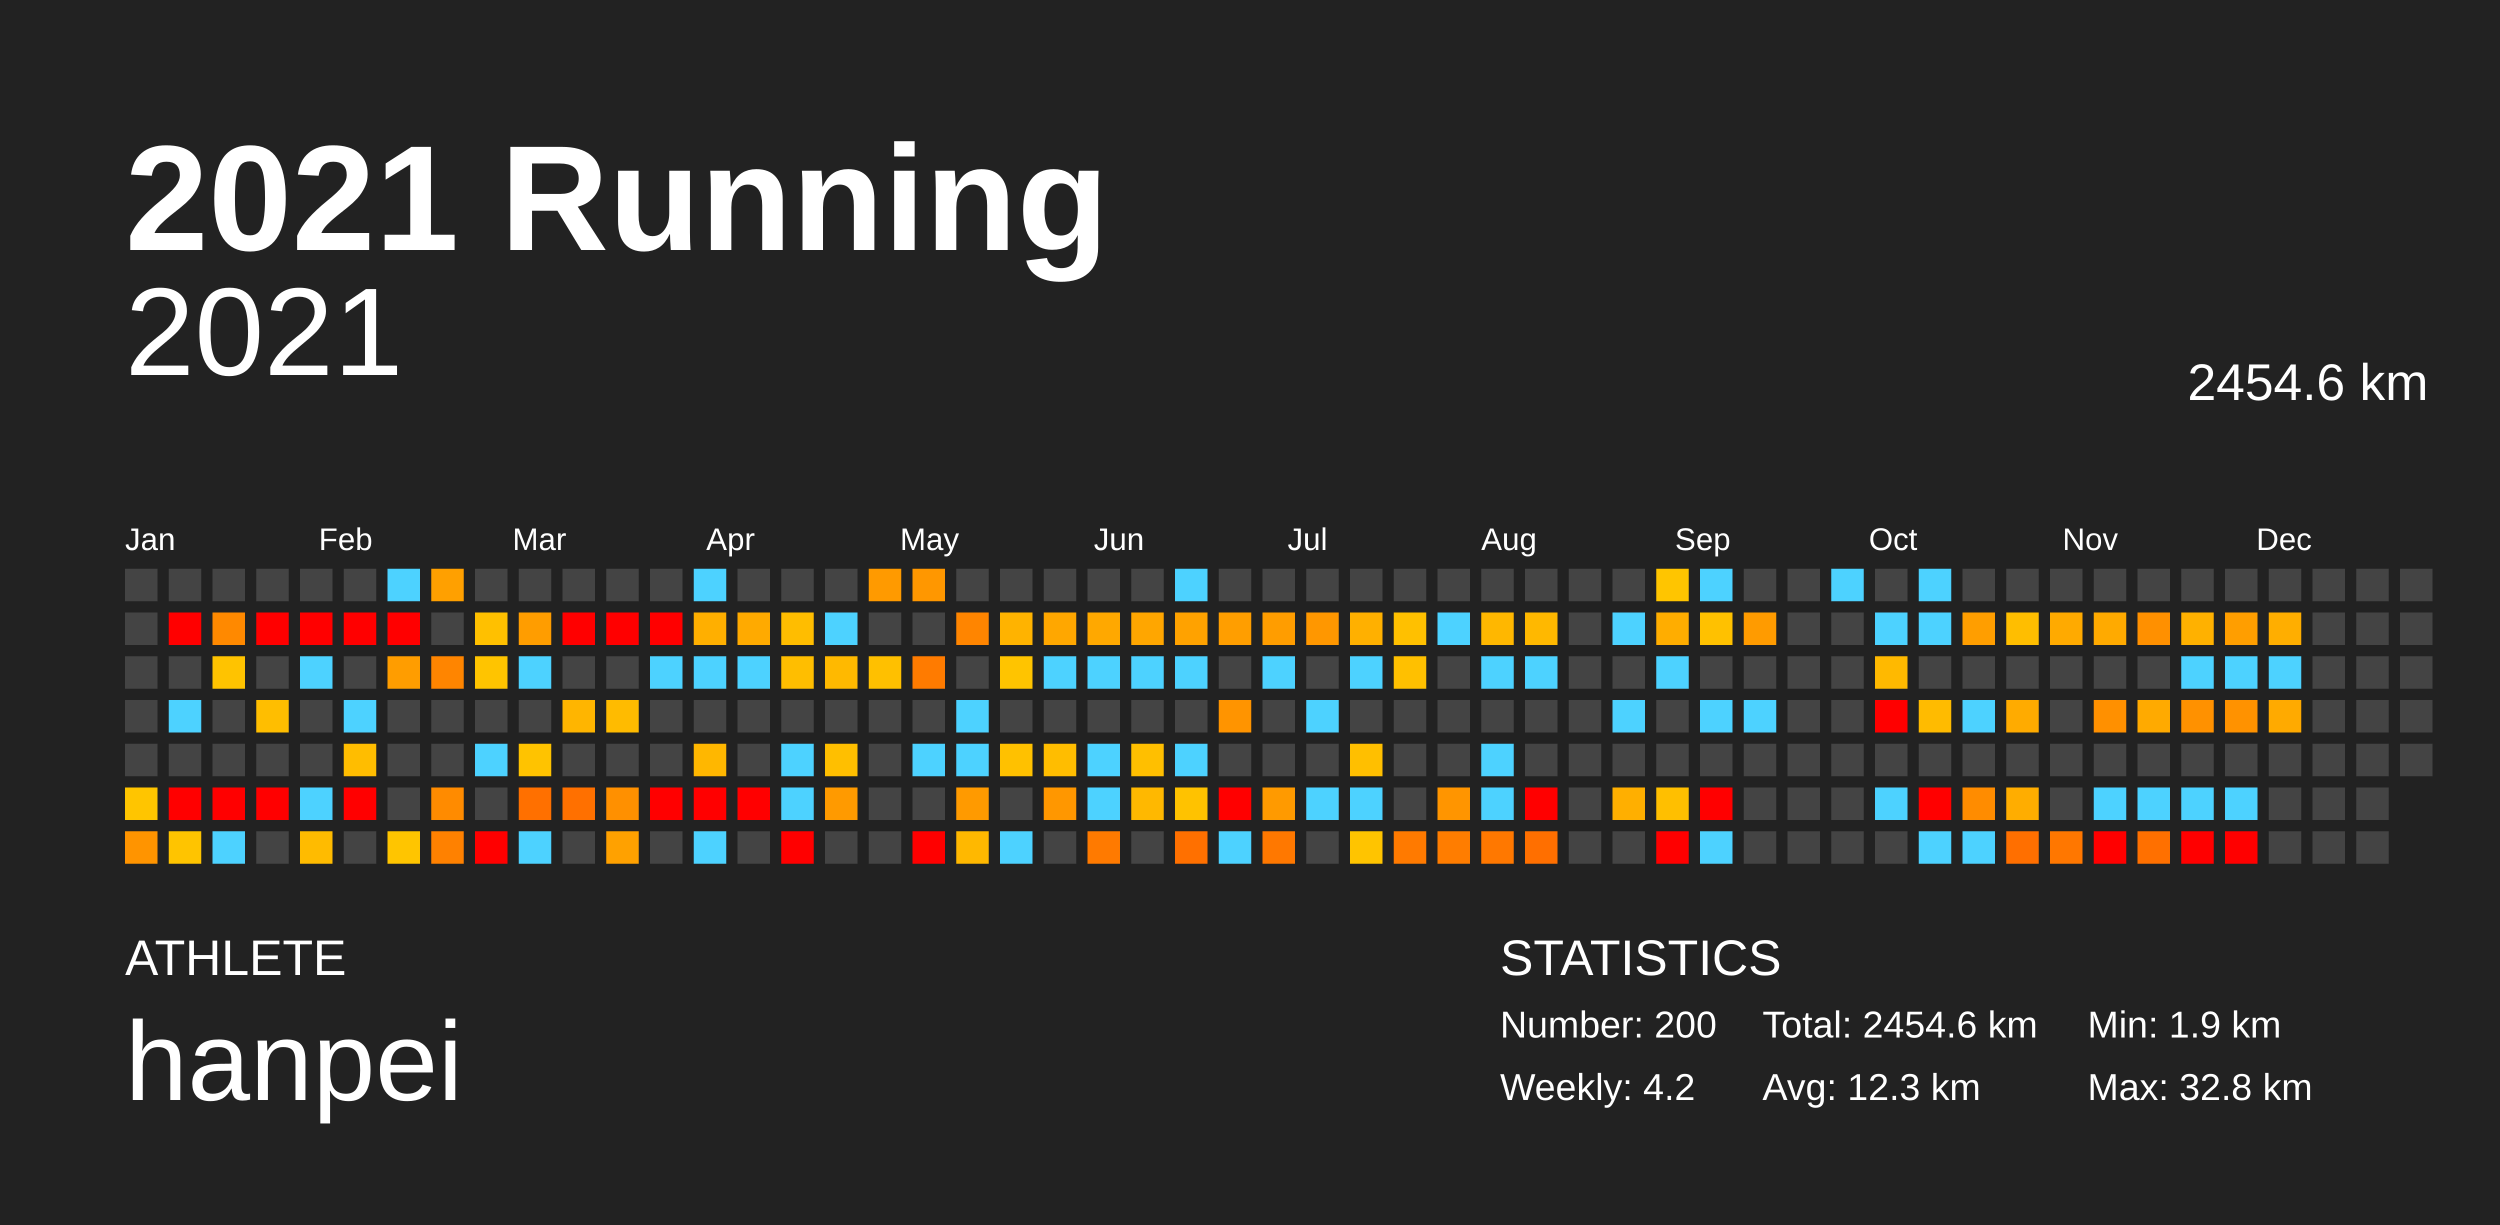
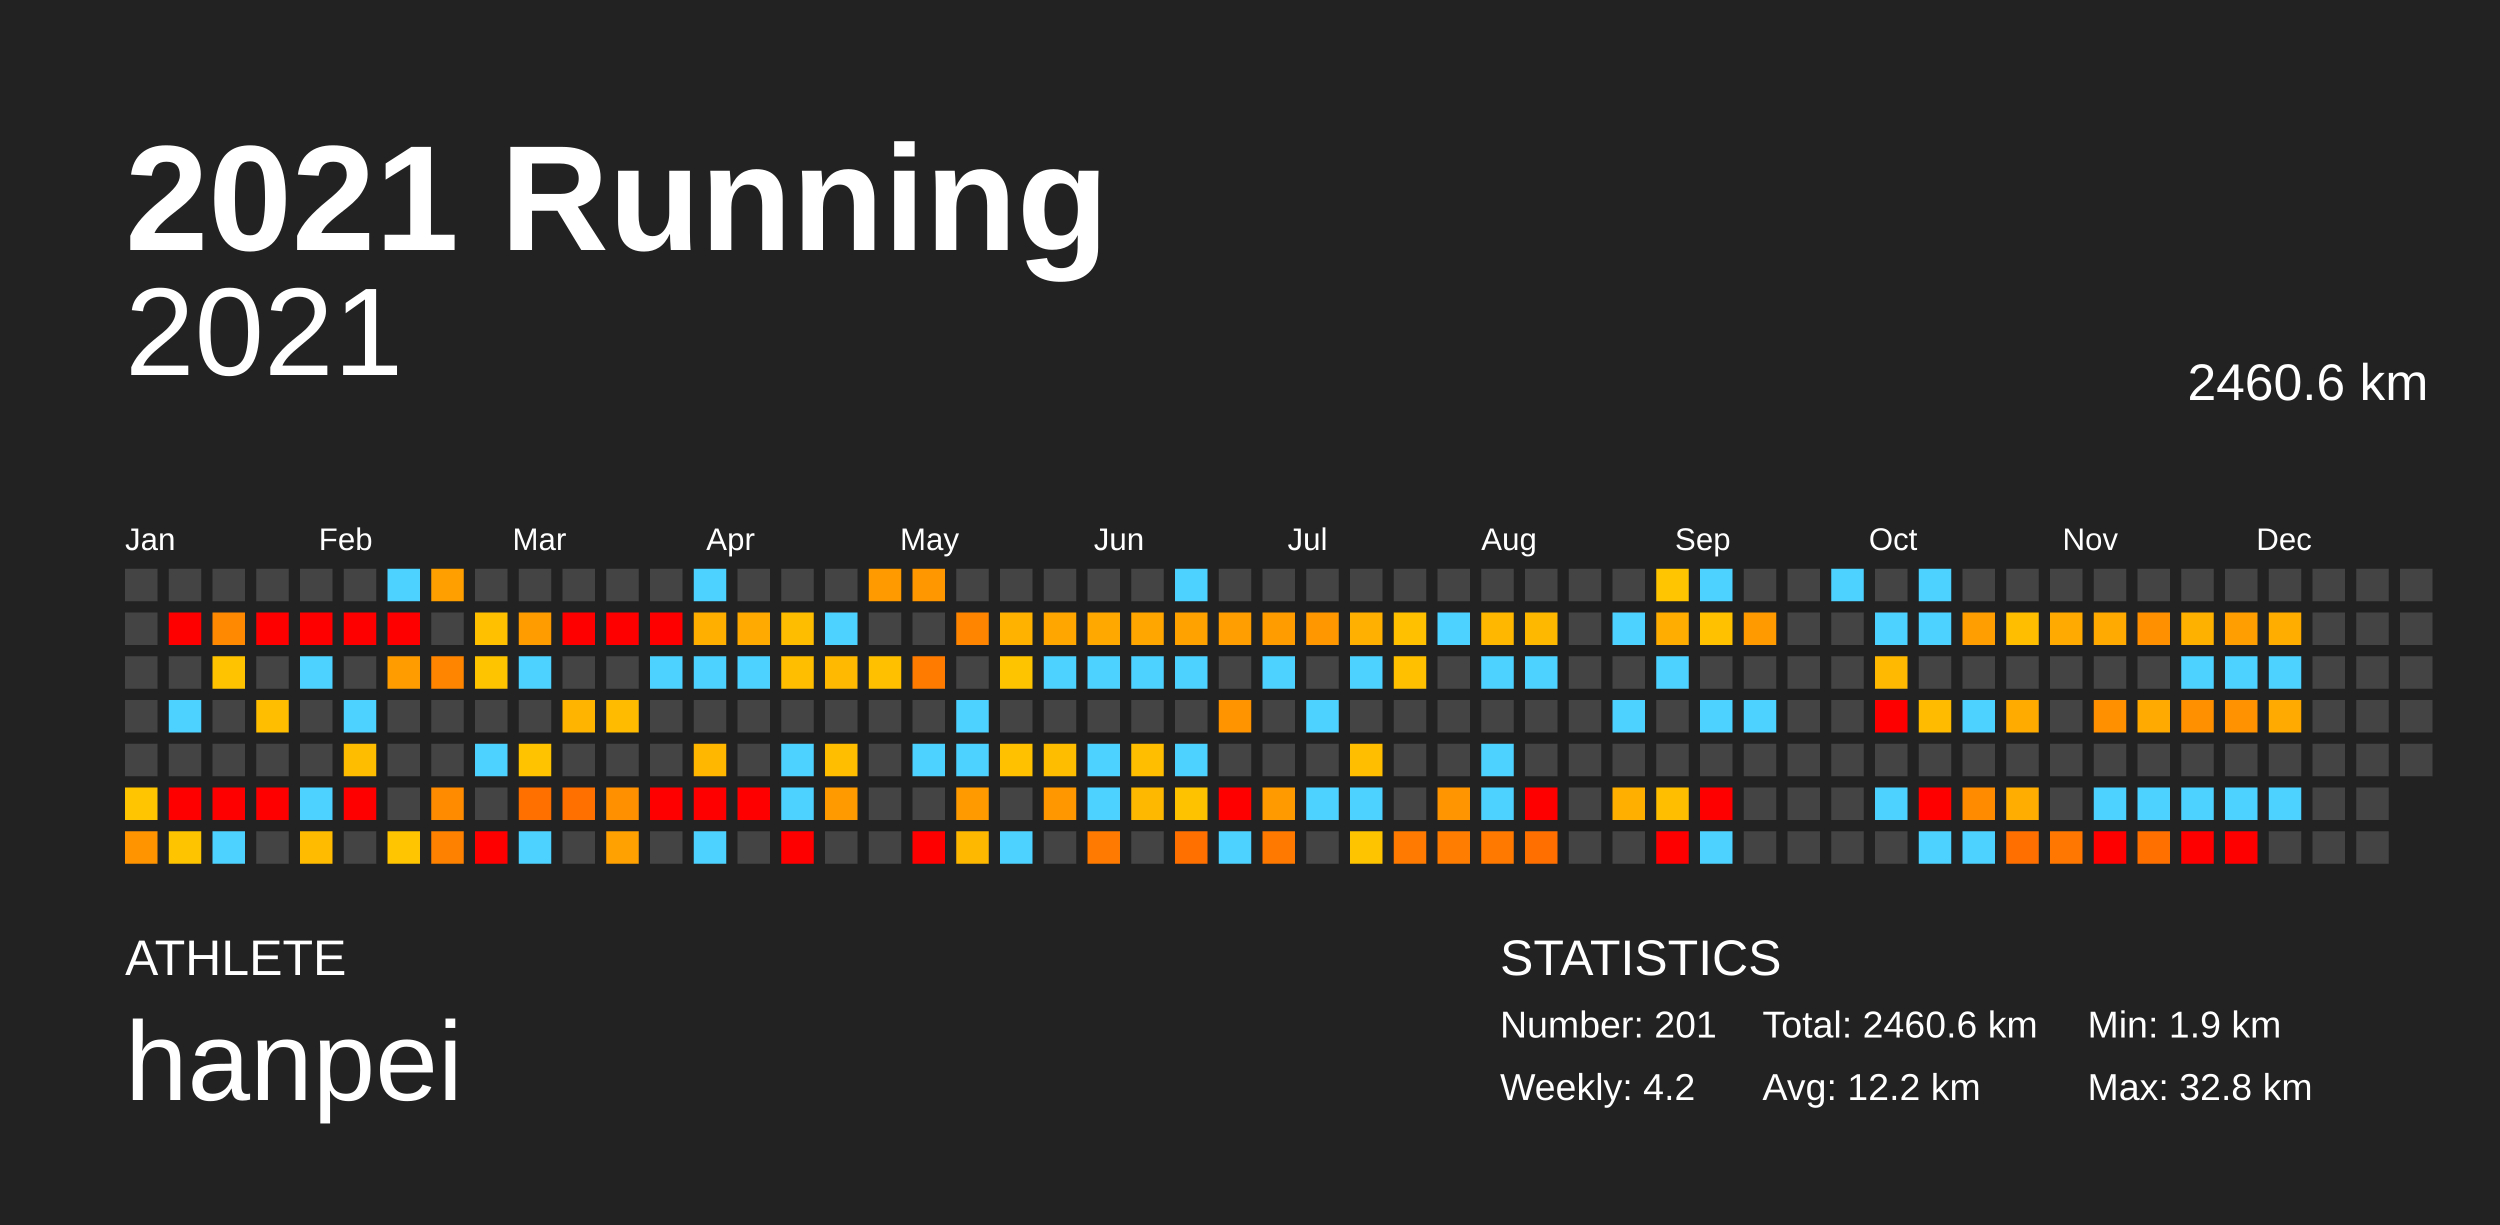
<svg xmlns="http://www.w3.org/2000/svg" baseProfile="full" height="98mm" version="1.1" viewBox="0,0,200,98" width="200mm">
  <defs />
  <rect fill="#222222" height="98" width="200" x="0" y="0" />
  <text fill="#FFFFFF" style="font-size:12px; font-family:Arial; font-weight:bold;" x="10" y="20">2021 Running</text>
  <text fill="#FFFFFF" style="font-size:4px; font-family:Arial" x="10" y="78">ATHLETE</text>
  <text fill="#FFFFFF" style="font-size:9px; font-family:Arial" x="10" y="88">hanpei</text>
  <text fill="#FFFFFF" style="font-size:4px; font-family:Arial" x="120" y="78">STATISTICS</text>
-   <text fill="#FFFFFF" style="font-size:3px; font-family:Arial" x="120" y="83">Number: 200</text>
+   <text fill="#FFFFFF" style="font-size:3px; font-family:Arial" x="120" y="83">Number: 201</text>
  <text fill="#FFFFFF" style="font-size:3px; font-family:Arial" x="120" y="88">Weekly: 4.2</text>
-   <text fill="#FFFFFF" style="font-size:3px; font-family:Arial" x="141" y="83">Total: 2454.6 km</text>
-   <text fill="#FFFFFF" style="font-size:3px; font-family:Arial" x="141" y="88">Avg: 12.3 km</text>
+   <text fill="#FFFFFF" style="font-size:3px; font-family:Arial" x="141" y="83">Total: 2460.6 km</text>
+   <text fill="#FFFFFF" style="font-size:3px; font-family:Arial" x="141" y="88">Avg: 12.2 km</text>
  <text fill="#FFFFFF" style="font-size:3px; font-family:Arial" x="167" y="83">Min: 1.9 km</text>
  <text fill="#FFFFFF" style="font-size:3px; font-family:Arial" x="167" y="88">Max: 32.8 km</text>
  <text alignment-baseline="hanging" fill="#FFFFFF" style="font-size:10.0px; font-family:Arial;" x="10" y="30">2021</text>
-   <text alignment-baseline="hanging" fill="#FFFFFF" style="font-size:4.125px; font-family:Arial;" x="175" y="32">2454.6 km</text>
+   <text alignment-baseline="hanging" fill="#FFFFFF" style="font-size:4.125px; font-family:Arial;" x="175" y="32">2460.6 km</text>
  <text fill="#FFFFFF" style="font-size:2.5px; font-family:Arial" x="10.0" y="44">Jan</text>
  <text fill="#FFFFFF" style="font-size:2.5px; font-family:Arial" x="25.5" y="44">Feb</text>
  <text fill="#FFFFFF" style="font-size:2.5px; font-family:Arial" x="41.0" y="44">Mar</text>
  <text fill="#FFFFFF" style="font-size:2.5px; font-family:Arial" x="56.5" y="44">Apr</text>
  <text fill="#FFFFFF" style="font-size:2.5px; font-family:Arial" x="72.0" y="44">May</text>
  <text fill="#FFFFFF" style="font-size:2.5px; font-family:Arial" x="87.5" y="44">Jun</text>
  <text fill="#FFFFFF" style="font-size:2.5px; font-family:Arial" x="103.0" y="44">Jul</text>
  <text fill="#FFFFFF" style="font-size:2.5px; font-family:Arial" x="118.5" y="44">Aug</text>
  <text fill="#FFFFFF" style="font-size:2.5px; font-family:Arial" x="134.0" y="44">Sep</text>
  <text fill="#FFFFFF" style="font-size:2.5px; font-family:Arial" x="149.5" y="44">Oct</text>
  <text fill="#FFFFFF" style="font-size:2.5px; font-family:Arial" x="165.0" y="44">Nov</text>
  <text fill="#FFFFFF" style="font-size:2.5px; font-family:Arial" x="180.5" y="44">Dec</text>
  <rect fill="#444444" height="2.6" width="2.6" x="10.0" y="45.5" />
  <rect fill="#444444" height="2.6" width="2.6" x="10.0" y="49.0" />
  <rect fill="#444444" height="2.6" width="2.6" x="10.0" y="52.5" />
  <rect fill="#444444" height="2.6" width="2.6" x="10.0" y="56.0" />
  <rect fill="#444444" height="2.6" width="2.6" x="10.0" y="59.5" />
  <rect fill="#ffc500" height="2.6" width="2.6" x="10.0" y="63.0" />
  <rect fill="#ff9400" height="2.6" width="2.6" x="10.0" y="66.5" />
  <rect fill="#444444" height="2.6" width="2.6" x="13.5" y="45.5" />
  <rect fill="red" height="2.6" width="2.6" x="13.5" y="49.0" />
  <rect fill="#444444" height="2.6" width="2.6" x="13.5" y="52.5" />
  <rect fill="#4dd2ff" height="2.6" width="2.6" x="13.5" y="56.0" />
  <rect fill="#444444" height="2.6" width="2.6" x="13.5" y="59.5" />
  <rect fill="red" height="2.6" width="2.6" x="13.5" y="63.0" />
  <rect fill="#ffc400" height="2.6" width="2.6" x="13.5" y="66.5" />
  <rect fill="#444444" height="2.6" width="2.6" x="17.0" y="45.5" />
  <rect fill="#ff8900" height="2.6" width="2.6" x="17.0" y="49.0" />
  <rect fill="#ffc300" height="2.6" width="2.6" x="17.0" y="52.5" />
  <rect fill="#444444" height="2.6" width="2.6" x="17.0" y="56.0" />
  <rect fill="#444444" height="2.6" width="2.6" x="17.0" y="59.5" />
  <rect fill="red" height="2.6" width="2.6" x="17.0" y="63.0" />
  <rect fill="#4dd2ff" height="2.6" width="2.6" x="17.0" y="66.5" />
  <rect fill="#444444" height="2.6" width="2.6" x="20.5" y="45.5" />
  <rect fill="red" height="2.6" width="2.6" x="20.5" y="49.0" />
  <rect fill="#444444" height="2.6" width="2.6" x="20.5" y="52.5" />
  <rect fill="#ffbe00" height="2.6" width="2.6" x="20.5" y="56.0" />
  <rect fill="#444444" height="2.6" width="2.6" x="20.5" y="59.5" />
  <rect fill="red" height="2.6" width="2.6" x="20.5" y="63.0" />
  <rect fill="#444444" height="2.6" width="2.6" x="20.5" y="66.5" />
  <rect fill="#444444" height="2.6" width="2.6" x="24.0" y="45.5" />
  <rect fill="red" height="2.6" width="2.6" x="24.0" y="49.0" />
  <rect fill="#4dd2ff" height="2.6" width="2.6" x="24.0" y="52.5" />
  <rect fill="#444444" height="2.6" width="2.6" x="24.0" y="56.0" />
  <rect fill="#444444" height="2.6" width="2.6" x="24.0" y="59.5" />
  <rect fill="#4dd2ff" height="2.6" width="2.6" x="24.0" y="63.0" />
  <rect fill="#ffbb00" height="2.6" width="2.6" x="24.0" y="66.5" />
  <rect fill="#444444" height="2.6" width="2.6" x="27.5" y="45.5" />
  <rect fill="red" height="2.6" width="2.6" x="27.5" y="49.0" />
  <rect fill="#444444" height="2.6" width="2.6" x="27.5" y="52.5" />
  <rect fill="#4dd2ff" height="2.6" width="2.6" x="27.5" y="56.0" />
  <rect fill="#ffbd00" height="2.6" width="2.6" x="27.5" y="59.5" />
  <rect fill="red" height="2.6" width="2.6" x="27.5" y="63.0" />
  <rect fill="#444444" height="2.6" width="2.6" x="27.5" y="66.5" />
  <rect fill="#4dd2ff" height="2.6" width="2.6" x="31.0" y="45.5" />
  <rect fill="red" height="2.6" width="2.6" x="31.0" y="49.0" />
  <rect fill="#ff9d00" height="2.6" width="2.6" x="31.0" y="52.5" />
  <rect fill="#444444" height="2.6" width="2.6" x="31.0" y="56.0" />
  <rect fill="#444444" height="2.6" width="2.6" x="31.0" y="59.5" />
  <rect fill="#444444" height="2.6" width="2.6" x="31.0" y="63.0" />
  <rect fill="#ffc500" height="2.6" width="2.6" x="31.0" y="66.5" />
  <rect fill="#ffa000" height="2.6" width="2.6" x="34.5" y="45.5" />
  <rect fill="#444444" height="2.6" width="2.6" x="34.5" y="49.0" />
  <rect fill="#ff8500" height="2.6" width="2.6" x="34.5" y="52.5" />
  <rect fill="#444444" height="2.6" width="2.6" x="34.5" y="56.0" />
  <rect fill="#444444" height="2.6" width="2.6" x="34.5" y="59.5" />
  <rect fill="#ff8b00" height="2.6" width="2.6" x="34.5" y="63.0" />
  <rect fill="#ff8100" height="2.6" width="2.6" x="34.5" y="66.5" />
  <rect fill="#444444" height="2.6" width="2.6" x="38.0" y="45.5" />
  <rect fill="#ffc000" height="2.6" width="2.6" x="38.0" y="49.0" />
  <rect fill="#ffc400" height="2.6" width="2.6" x="38.0" y="52.5" />
  <rect fill="#444444" height="2.6" width="2.6" x="38.0" y="56.0" />
  <rect fill="#4dd2ff" height="2.6" width="2.6" x="38.0" y="59.5" />
  <rect fill="#444444" height="2.6" width="2.6" x="38.0" y="63.0" />
  <rect fill="red" height="2.6" width="2.6" x="38.0" y="66.5" />
  <rect fill="#444444" height="2.6" width="2.6" x="41.5" y="45.5" />
  <rect fill="#ff9d00" height="2.6" width="2.6" x="41.5" y="49.0" />
  <rect fill="#4dd2ff" height="2.6" width="2.6" x="41.5" y="52.5" />
  <rect fill="#444444" height="2.6" width="2.6" x="41.5" y="56.0" />
  <rect fill="#ffc300" height="2.6" width="2.6" x="41.5" y="59.5" />
  <rect fill="#ff7000" height="2.6" width="2.6" x="41.5" y="63.0" />
  <rect fill="#4dd2ff" height="2.6" width="2.6" x="41.5" y="66.5" />
  <rect fill="#444444" height="2.6" width="2.6" x="45.0" y="45.5" />
  <rect fill="red" height="2.6" width="2.6" x="45.0" y="49.0" />
  <rect fill="#444444" height="2.6" width="2.6" x="45.0" y="52.5" />
  <rect fill="#ffb500" height="2.6" width="2.6" x="45.0" y="56.0" />
  <rect fill="#444444" height="2.6" width="2.6" x="45.0" y="59.5" />
  <rect fill="#ff7000" height="2.6" width="2.6" x="45.0" y="63.0" />
  <rect fill="#444444" height="2.6" width="2.6" x="45.0" y="66.5" />
  <rect fill="#444444" height="2.6" width="2.6" x="48.5" y="45.5" />
  <rect fill="red" height="2.6" width="2.6" x="48.5" y="49.0" />
  <rect fill="#444444" height="2.6" width="2.6" x="48.5" y="52.5" />
  <rect fill="#ffbb00" height="2.6" width="2.6" x="48.5" y="56.0" />
  <rect fill="#444444" height="2.6" width="2.6" x="48.5" y="59.5" />
  <rect fill="#ff9000" height="2.6" width="2.6" x="48.5" y="63.0" />
  <rect fill="#ffa100" height="2.6" width="2.6" x="48.5" y="66.5" />
  <rect fill="#444444" height="2.6" width="2.6" x="52.0" y="45.5" />
  <rect fill="red" height="2.6" width="2.6" x="52.0" y="49.0" />
  <rect fill="#4dd2ff" height="2.6" width="2.6" x="52.0" y="52.5" />
  <rect fill="#444444" height="2.6" width="2.6" x="52.0" y="56.0" />
  <rect fill="#444444" height="2.6" width="2.6" x="52.0" y="59.5" />
  <rect fill="red" height="2.6" width="2.6" x="52.0" y="63.0" />
  <rect fill="#444444" height="2.6" width="2.6" x="52.0" y="66.5" />
  <rect fill="#4dd2ff" height="2.6" width="2.6" x="55.5" y="45.5" />
  <rect fill="#ffaf00" height="2.6" width="2.6" x="55.5" y="49.0" />
  <rect fill="#4dd2ff" height="2.6" width="2.6" x="55.5" y="52.5" />
  <rect fill="#444444" height="2.6" width="2.6" x="55.5" y="56.0" />
  <rect fill="#ffb700" height="2.6" width="2.6" x="55.5" y="59.5" />
  <rect fill="red" height="2.6" width="2.6" x="55.5" y="63.0" />
  <rect fill="#4dd2ff" height="2.6" width="2.6" x="55.5" y="66.5" />
  <rect fill="#444444" height="2.6" width="2.6" x="59.0" y="45.5" />
  <rect fill="#ffaa00" height="2.6" width="2.6" x="59.0" y="49.0" />
  <rect fill="#4dd2ff" height="2.6" width="2.6" x="59.0" y="52.5" />
  <rect fill="#444444" height="2.6" width="2.6" x="59.0" y="56.0" />
  <rect fill="#444444" height="2.6" width="2.6" x="59.0" y="59.5" />
  <rect fill="red" height="2.6" width="2.6" x="59.0" y="63.0" />
  <rect fill="#444444" height="2.6" width="2.6" x="59.0" y="66.5" />
  <rect fill="#444444" height="2.6" width="2.6" x="62.5" y="45.5" />
  <rect fill="#ffbd00" height="2.6" width="2.6" x="62.5" y="49.0" />
  <rect fill="#ffbe00" height="2.6" width="2.6" x="62.5" y="52.5" />
  <rect fill="#444444" height="2.6" width="2.6" x="62.5" y="56.0" />
  <rect fill="#4dd2ff" height="2.6" width="2.6" x="62.5" y="59.5" />
  <rect fill="#4dd2ff" height="2.6" width="2.6" x="62.5" y="63.0" />
  <rect fill="red" height="2.6" width="2.6" x="62.5" y="66.5" />
  <rect fill="#444444" height="2.6" width="2.6" x="66.0" y="45.5" />
  <rect fill="#4dd2ff" height="2.6" width="2.6" x="66.0" y="49.0" />
  <rect fill="#ffb900" height="2.6" width="2.6" x="66.0" y="52.5" />
  <rect fill="#444444" height="2.6" width="2.6" x="66.0" y="56.0" />
  <rect fill="#ffbf00" height="2.6" width="2.6" x="66.0" y="59.5" />
  <rect fill="#ff9a00" height="2.6" width="2.6" x="66.0" y="63.0" />
  <rect fill="#444444" height="2.6" width="2.6" x="66.0" y="66.5" />
  <rect fill="#ff9a00" height="2.6" width="2.6" x="69.5" y="45.5" />
  <rect fill="#444444" height="2.6" width="2.6" x="69.5" y="49.0" />
  <rect fill="#ffc000" height="2.6" width="2.6" x="69.5" y="52.5" />
  <rect fill="#444444" height="2.6" width="2.6" x="69.5" y="56.0" />
  <rect fill="#444444" height="2.6" width="2.6" x="69.5" y="59.5" />
  <rect fill="#444444" height="2.6" width="2.6" x="69.5" y="63.0" />
  <rect fill="#444444" height="2.6" width="2.6" x="69.5" y="66.5" />
  <rect fill="#ff9700" height="2.6" width="2.6" x="73.0" y="45.5" />
  <rect fill="#444444" height="2.6" width="2.6" x="73.0" y="49.0" />
  <rect fill="#ff7b00" height="2.6" width="2.6" x="73.0" y="52.5" />
  <rect fill="#444444" height="2.6" width="2.6" x="73.0" y="56.0" />
  <rect fill="#4dd2ff" height="2.6" width="2.6" x="73.0" y="59.5" />
  <rect fill="#444444" height="2.6" width="2.6" x="73.0" y="63.0" />
  <rect fill="red" height="2.6" width="2.6" x="73.0" y="66.5" />
  <rect fill="#444444" height="2.6" width="2.6" x="76.5" y="45.5" />
  <rect fill="#ff8500" height="2.6" width="2.6" x="76.5" y="49.0" />
  <rect fill="#444444" height="2.6" width="2.6" x="76.5" y="52.5" />
  <rect fill="#4dd2ff" height="2.6" width="2.6" x="76.5" y="56.0" />
  <rect fill="#4dd2ff" height="2.6" width="2.6" x="76.5" y="59.5" />
  <rect fill="#ff9a00" height="2.6" width="2.6" x="76.5" y="63.0" />
  <rect fill="#ffb800" height="2.6" width="2.6" x="76.5" y="66.5" />
  <rect fill="#444444" height="2.6" width="2.6" x="80.0" y="45.5" />
  <rect fill="#ffb300" height="2.6" width="2.6" x="80.0" y="49.0" />
  <rect fill="#ffc400" height="2.6" width="2.6" x="80.0" y="52.5" />
  <rect fill="#444444" height="2.6" width="2.6" x="80.0" y="56.0" />
  <rect fill="#ffc100" height="2.6" width="2.6" x="80.0" y="59.5" />
  <rect fill="#444444" height="2.6" width="2.6" x="80.0" y="63.0" />
  <rect fill="#4dd2ff" height="2.6" width="2.6" x="80.0" y="66.5" />
  <rect fill="#444444" height="2.6" width="2.6" x="83.5" y="45.5" />
  <rect fill="#ffa700" height="2.6" width="2.6" x="83.5" y="49.0" />
  <rect fill="#4dd2ff" height="2.6" width="2.6" x="83.5" y="52.5" />
  <rect fill="#444444" height="2.6" width="2.6" x="83.5" y="56.0" />
  <rect fill="#ffbd00" height="2.6" width="2.6" x="83.5" y="59.5" />
  <rect fill="#ff9700" height="2.6" width="2.6" x="83.5" y="63.0" />
  <rect fill="#444444" height="2.6" width="2.6" x="83.5" y="66.5" />
  <rect fill="#444444" height="2.6" width="2.6" x="87.0" y="45.5" />
  <rect fill="#ffa800" height="2.6" width="2.6" x="87.0" y="49.0" />
  <rect fill="#4dd2ff" height="2.6" width="2.6" x="87.0" y="52.5" />
  <rect fill="#444444" height="2.6" width="2.6" x="87.0" y="56.0" />
  <rect fill="#4dd2ff" height="2.6" width="2.6" x="87.0" y="59.5" />
  <rect fill="#4dd2ff" height="2.6" width="2.6" x="87.0" y="63.0" />
  <rect fill="#ff7a00" height="2.6" width="2.6" x="87.0" y="66.5" />
  <rect fill="#444444" height="2.6" width="2.6" x="90.5" y="45.5" />
  <rect fill="#ffa600" height="2.6" width="2.6" x="90.5" y="49.0" />
  <rect fill="#4dd2ff" height="2.6" width="2.6" x="90.5" y="52.5" />
  <rect fill="#444444" height="2.6" width="2.6" x="90.5" y="56.0" />
  <rect fill="#ffbf00" height="2.6" width="2.6" x="90.5" y="59.5" />
  <rect fill="#ffb800" height="2.6" width="2.6" x="90.5" y="63.0" />
  <rect fill="#444444" height="2.6" width="2.6" x="90.5" y="66.5" />
  <rect fill="#4dd2ff" height="2.6" width="2.6" x="94.0" y="45.5" />
  <rect fill="#ffa200" height="2.6" width="2.6" x="94.0" y="49.0" />
  <rect fill="#4dd2ff" height="2.6" width="2.6" x="94.0" y="52.5" />
  <rect fill="#444444" height="2.6" width="2.6" x="94.0" y="56.0" />
  <rect fill="#4dd2ff" height="2.6" width="2.6" x="94.0" y="59.5" />
  <rect fill="#ffc200" height="2.6" width="2.6" x="94.0" y="63.0" />
  <rect fill="#ff7000" height="2.6" width="2.6" x="94.0" y="66.5" />
  <rect fill="#444444" height="2.6" width="2.6" x="97.5" y="45.5" />
  <rect fill="#ff9e00" height="2.6" width="2.6" x="97.5" y="49.0" />
  <rect fill="#444444" height="2.6" width="2.6" x="97.5" y="52.5" />
  <rect fill="#ff9400" height="2.6" width="2.6" x="97.5" y="56.0" />
  <rect fill="#444444" height="2.6" width="2.6" x="97.5" y="59.5" />
  <rect fill="red" height="2.6" width="2.6" x="97.5" y="63.0" />
  <rect fill="#4dd2ff" height="2.6" width="2.6" x="97.5" y="66.5" />
  <rect fill="#444444" height="2.6" width="2.6" x="101.0" y="45.5" />
  <rect fill="#ff9d00" height="2.6" width="2.6" x="101.0" y="49.0" />
  <rect fill="#4dd2ff" height="2.6" width="2.6" x="101.0" y="52.5" />
  <rect fill="#444444" height="2.6" width="2.6" x="101.0" y="56.0" />
  <rect fill="#444444" height="2.6" width="2.6" x="101.0" y="59.5" />
  <rect fill="#ff9a00" height="2.6" width="2.6" x="101.0" y="63.0" />
  <rect fill="#ff7800" height="2.6" width="2.6" x="101.0" y="66.5" />
  <rect fill="#444444" height="2.6" width="2.6" x="104.5" y="45.5" />
  <rect fill="#ff9700" height="2.6" width="2.6" x="104.5" y="49.0" />
  <rect fill="#444444" height="2.6" width="2.6" x="104.5" y="52.5" />
  <rect fill="#4dd2ff" height="2.6" width="2.6" x="104.5" y="56.0" />
  <rect fill="#444444" height="2.6" width="2.6" x="104.5" y="59.5" />
  <rect fill="#4dd2ff" height="2.6" width="2.6" x="104.5" y="63.0" />
  <rect fill="#444444" height="2.6" width="2.6" x="104.5" y="66.5" />
  <rect fill="#444444" height="2.6" width="2.6" x="108.0" y="45.5" />
  <rect fill="#ffb000" height="2.6" width="2.6" x="108.0" y="49.0" />
  <rect fill="#4dd2ff" height="2.6" width="2.6" x="108.0" y="52.5" />
  <rect fill="#444444" height="2.6" width="2.6" x="108.0" y="56.0" />
  <rect fill="#ffbf00" height="2.6" width="2.6" x="108.0" y="59.5" />
  <rect fill="#4dd2ff" height="2.6" width="2.6" x="108.0" y="63.0" />
  <rect fill="#ffc400" height="2.6" width="2.6" x="108.0" y="66.5" />
  <rect fill="#444444" height="2.6" width="2.6" x="111.5" y="45.5" />
  <rect fill="#ffc000" height="2.6" width="2.6" x="111.5" y="49.0" />
  <rect fill="#ffc000" height="2.6" width="2.6" x="111.5" y="52.5" />
  <rect fill="#444444" height="2.6" width="2.6" x="111.5" y="56.0" />
  <rect fill="#444444" height="2.6" width="2.6" x="111.5" y="59.5" />
  <rect fill="#444444" height="2.6" width="2.6" x="111.5" y="63.0" />
  <rect fill="#ff7a00" height="2.6" width="2.6" x="111.5" y="66.5" />
  <rect fill="#444444" height="2.6" width="2.6" x="115.0" y="45.5" />
  <rect fill="#4dd2ff" height="2.6" width="2.6" x="115.0" y="49.0" />
  <rect fill="#444444" height="2.6" width="2.6" x="115.0" y="52.5" />
  <rect fill="#444444" height="2.6" width="2.6" x="115.0" y="56.0" />
  <rect fill="#444444" height="2.6" width="2.6" x="115.0" y="59.5" />
  <rect fill="#ff9500" height="2.6" width="2.6" x="115.0" y="63.0" />
  <rect fill="#ff7d00" height="2.6" width="2.6" x="115.0" y="66.5" />
  <rect fill="#444444" height="2.6" width="2.6" x="118.5" y="45.5" />
  <rect fill="#ffb700" height="2.6" width="2.6" x="118.5" y="49.0" />
  <rect fill="#4dd2ff" height="2.6" width="2.6" x="118.5" y="52.5" />
  <rect fill="#444444" height="2.6" width="2.6" x="118.5" y="56.0" />
  <rect fill="#4dd2ff" height="2.6" width="2.6" x="118.5" y="59.5" />
  <rect fill="#4dd2ff" height="2.6" width="2.6" x="118.5" y="63.0" />
  <rect fill="#ff7800" height="2.6" width="2.6" x="118.5" y="66.5" />
  <rect fill="#444444" height="2.6" width="2.6" x="122.0" y="45.5" />
  <rect fill="#ffb800" height="2.6" width="2.6" x="122.0" y="49.0" />
  <rect fill="#4dd2ff" height="2.6" width="2.6" x="122.0" y="52.5" />
  <rect fill="#444444" height="2.6" width="2.6" x="122.0" y="56.0" />
  <rect fill="#444444" height="2.6" width="2.6" x="122.0" y="59.5" />
  <rect fill="red" height="2.6" width="2.6" x="122.0" y="63.0" />
  <rect fill="#ff6f00" height="2.6" width="2.6" x="122.0" y="66.5" />
  <rect fill="#444444" height="2.6" width="2.6" x="125.5" y="45.5" />
  <rect fill="#444444" height="2.6" width="2.6" x="125.5" y="49.0" />
  <rect fill="#444444" height="2.6" width="2.6" x="125.5" y="52.5" />
  <rect fill="#444444" height="2.6" width="2.6" x="125.5" y="56.0" />
  <rect fill="#444444" height="2.6" width="2.6" x="125.5" y="59.5" />
  <rect fill="#444444" height="2.6" width="2.6" x="125.5" y="63.0" />
  <rect fill="#444444" height="2.6" width="2.6" x="125.5" y="66.5" />
  <rect fill="#444444" height="2.6" width="2.6" x="129.0" y="45.5" />
  <rect fill="#4dd2ff" height="2.6" width="2.6" x="129.0" y="49.0" />
  <rect fill="#444444" height="2.6" width="2.6" x="129.0" y="52.5" />
  <rect fill="#4dd2ff" height="2.6" width="2.6" x="129.0" y="56.0" />
  <rect fill="#444444" height="2.6" width="2.6" x="129.0" y="59.5" />
  <rect fill="#ffaf00" height="2.6" width="2.6" x="129.0" y="63.0" />
  <rect fill="#444444" height="2.6" width="2.6" x="129.0" y="66.5" />
  <rect fill="#ffc500" height="2.6" width="2.6" x="132.5" y="45.5" />
  <rect fill="#ffad00" height="2.6" width="2.6" x="132.5" y="49.0" />
  <rect fill="#4dd2ff" height="2.6" width="2.6" x="132.5" y="52.5" />
  <rect fill="#444444" height="2.6" width="2.6" x="132.5" y="56.0" />
  <rect fill="#444444" height="2.6" width="2.6" x="132.5" y="59.5" />
  <rect fill="#ffbf00" height="2.6" width="2.6" x="132.5" y="63.0" />
  <rect fill="red" height="2.6" width="2.6" x="132.5" y="66.5" />
  <rect fill="#4dd2ff" height="2.6" width="2.6" x="136.0" y="45.5" />
  <rect fill="#ffc100" height="2.6" width="2.6" x="136.0" y="49.0" />
  <rect fill="#444444" height="2.6" width="2.6" x="136.0" y="52.5" />
  <rect fill="#4dd2ff" height="2.6" width="2.6" x="136.0" y="56.0" />
  <rect fill="#444444" height="2.6" width="2.6" x="136.0" y="59.5" />
  <rect fill="red" height="2.6" width="2.6" x="136.0" y="63.0" />
  <rect fill="#4dd2ff" height="2.6" width="2.6" x="136.0" y="66.5" />
  <rect fill="#444444" height="2.6" width="2.6" x="139.5" y="45.5" />
  <rect fill="#ff9b00" height="2.6" width="2.6" x="139.5" y="49.0" />
  <rect fill="#444444" height="2.6" width="2.6" x="139.5" y="52.5" />
  <rect fill="#4dd2ff" height="2.6" width="2.6" x="139.5" y="56.0" />
  <rect fill="#444444" height="2.6" width="2.6" x="139.5" y="59.5" />
  <rect fill="#444444" height="2.6" width="2.6" x="139.5" y="63.0" />
  <rect fill="#444444" height="2.6" width="2.6" x="139.5" y="66.5" />
  <rect fill="#444444" height="2.6" width="2.6" x="143.0" y="45.5" />
  <rect fill="#444444" height="2.6" width="2.6" x="143.0" y="49.0" />
  <rect fill="#444444" height="2.6" width="2.6" x="143.0" y="52.5" />
  <rect fill="#444444" height="2.6" width="2.6" x="143.0" y="56.0" />
  <rect fill="#444444" height="2.6" width="2.6" x="143.0" y="59.5" />
  <rect fill="#444444" height="2.6" width="2.6" x="143.0" y="63.0" />
  <rect fill="#444444" height="2.6" width="2.6" x="143.0" y="66.5" />
  <rect fill="#4dd2ff" height="2.6" width="2.6" x="146.5" y="45.5" />
  <rect fill="#444444" height="2.6" width="2.6" x="146.5" y="49.0" />
  <rect fill="#444444" height="2.6" width="2.6" x="146.5" y="52.5" />
  <rect fill="#444444" height="2.6" width="2.6" x="146.5" y="56.0" />
  <rect fill="#444444" height="2.6" width="2.6" x="146.5" y="59.5" />
  <rect fill="#444444" height="2.6" width="2.6" x="146.5" y="63.0" />
  <rect fill="#444444" height="2.6" width="2.6" x="146.5" y="66.5" />
  <rect fill="#444444" height="2.6" width="2.6" x="150.0" y="45.5" />
  <rect fill="#4dd2ff" height="2.6" width="2.6" x="150.0" y="49.0" />
  <rect fill="#ffb900" height="2.6" width="2.6" x="150.0" y="52.5" />
  <rect fill="red" height="2.6" width="2.6" x="150.0" y="56.0" />
  <rect fill="#444444" height="2.6" width="2.6" x="150.0" y="59.5" />
  <rect fill="#4dd2ff" height="2.6" width="2.6" x="150.0" y="63.0" />
  <rect fill="#444444" height="2.6" width="2.6" x="150.0" y="66.5" />
  <rect fill="#4dd2ff" height="2.6" width="2.6" x="153.5" y="45.5" />
  <rect fill="#4dd2ff" height="2.6" width="2.6" x="153.5" y="49.0" />
  <rect fill="#444444" height="2.6" width="2.6" x="153.5" y="52.5" />
  <rect fill="#ffbb00" height="2.6" width="2.6" x="153.5" y="56.0" />
  <rect fill="#444444" height="2.6" width="2.6" x="153.5" y="59.5" />
  <rect fill="red" height="2.6" width="2.6" x="153.5" y="63.0" />
  <rect fill="#4dd2ff" height="2.6" width="2.6" x="153.5" y="66.5" />
  <rect fill="#444444" height="2.6" width="2.6" x="157.0" y="45.5" />
  <rect fill="#ff9e00" height="2.6" width="2.6" x="157.0" y="49.0" />
  <rect fill="#444444" height="2.6" width="2.6" x="157.0" y="52.5" />
  <rect fill="#4dd2ff" height="2.6" width="2.6" x="157.0" y="56.0" />
  <rect fill="#444444" height="2.6" width="2.6" x="157.0" y="59.5" />
  <rect fill="#ff8c00" height="2.6" width="2.6" x="157.0" y="63.0" />
  <rect fill="#4dd2ff" height="2.6" width="2.6" x="157.0" y="66.5" />
  <rect fill="#444444" height="2.6" width="2.6" x="160.5" y="45.5" />
  <rect fill="#ffbe00" height="2.6" width="2.6" x="160.5" y="49.0" />
  <rect fill="#444444" height="2.6" width="2.6" x="160.5" y="52.5" />
  <rect fill="#ffab00" height="2.6" width="2.6" x="160.5" y="56.0" />
  <rect fill="#444444" height="2.6" width="2.6" x="160.5" y="59.5" />
  <rect fill="#ffad00" height="2.6" width="2.6" x="160.5" y="63.0" />
  <rect fill="#ff6f00" height="2.6" width="2.6" x="160.5" y="66.5" />
  <rect fill="#444444" height="2.6" width="2.6" x="164.0" y="45.5" />
  <rect fill="#ffaa00" height="2.6" width="2.6" x="164.0" y="49.0" />
  <rect fill="#444444" height="2.6" width="2.6" x="164.0" y="52.5" />
  <rect fill="#444444" height="2.6" width="2.6" x="164.0" y="56.0" />
  <rect fill="#444444" height="2.6" width="2.6" x="164.0" y="59.5" />
  <rect fill="#444444" height="2.6" width="2.6" x="164.0" y="63.0" />
  <rect fill="#ff7700" height="2.6" width="2.6" x="164.0" y="66.5" />
  <rect fill="#444444" height="2.6" width="2.6" x="167.5" y="45.5" />
  <rect fill="#ffaa00" height="2.6" width="2.6" x="167.5" y="49.0" />
  <rect fill="#444444" height="2.6" width="2.6" x="167.5" y="52.5" />
  <rect fill="#ff9000" height="2.6" width="2.6" x="167.5" y="56.0" />
  <rect fill="#444444" height="2.6" width="2.6" x="167.5" y="59.5" />
  <rect fill="#4dd2ff" height="2.6" width="2.6" x="167.5" y="63.0" />
  <rect fill="red" height="2.6" width="2.6" x="167.5" y="66.5" />
  <rect fill="#444444" height="2.6" width="2.6" x="171.0" y="45.5" />
  <rect fill="#ff9000" height="2.6" width="2.6" x="171.0" y="49.0" />
  <rect fill="#444444" height="2.6" width="2.6" x="171.0" y="52.5" />
  <rect fill="#ffaa00" height="2.6" width="2.6" x="171.0" y="56.0" />
  <rect fill="#444444" height="2.6" width="2.6" x="171.0" y="59.5" />
  <rect fill="#4dd2ff" height="2.6" width="2.6" x="171.0" y="63.0" />
  <rect fill="#ff7000" height="2.6" width="2.6" x="171.0" y="66.5" />
  <rect fill="#444444" height="2.6" width="2.6" x="174.5" y="45.5" />
  <rect fill="#ffb100" height="2.6" width="2.6" x="174.5" y="49.0" />
  <rect fill="#4dd2ff" height="2.6" width="2.6" x="174.5" y="52.5" />
  <rect fill="#ff9100" height="2.6" width="2.6" x="174.5" y="56.0" />
  <rect fill="#444444" height="2.6" width="2.6" x="174.5" y="59.5" />
  <rect fill="#4dd2ff" height="2.6" width="2.6" x="174.5" y="63.0" />
  <rect fill="red" height="2.6" width="2.6" x="174.5" y="66.5" />
  <rect fill="#444444" height="2.6" width="2.6" x="178.0" y="45.5" />
  <rect fill="#ff9e00" height="2.6" width="2.6" x="178.0" y="49.0" />
  <rect fill="#4dd2ff" height="2.6" width="2.6" x="178.0" y="52.5" />
  <rect fill="#ff9200" height="2.6" width="2.6" x="178.0" y="56.0" />
  <rect fill="#444444" height="2.6" width="2.6" x="178.0" y="59.5" />
  <rect fill="#4dd2ff" height="2.6" width="2.6" x="178.0" y="63.0" />
  <rect fill="red" height="2.6" width="2.6" x="178.0" y="66.5" />
  <rect fill="#444444" height="2.6" width="2.6" x="181.5" y="45.5" />
  <rect fill="#ffae00" height="2.6" width="2.6" x="181.5" y="49.0" />
  <rect fill="#4dd2ff" height="2.6" width="2.6" x="181.5" y="52.5" />
  <rect fill="#ffaa00" height="2.6" width="2.6" x="181.5" y="56.0" />
  <rect fill="#444444" height="2.6" width="2.6" x="181.5" y="59.5" />
-   <rect fill="#444444" height="2.6" width="2.6" x="181.5" y="63.0" />
+   <rect fill="#4dd2ff" height="2.6" width="2.6" x="181.5" y="63.0" />
  <rect fill="#444444" height="2.6" width="2.6" x="181.5" y="66.5" />
  <rect fill="#444444" height="2.6" width="2.6" x="185.0" y="45.5" />
  <rect fill="#444444" height="2.6" width="2.6" x="185.0" y="49.0" />
  <rect fill="#444444" height="2.6" width="2.6" x="185.0" y="52.5" />
  <rect fill="#444444" height="2.6" width="2.6" x="185.0" y="56.0" />
  <rect fill="#444444" height="2.6" width="2.6" x="185.0" y="59.5" />
  <rect fill="#444444" height="2.6" width="2.6" x="185.0" y="63.0" />
  <rect fill="#444444" height="2.6" width="2.6" x="185.0" y="66.5" />
  <rect fill="#444444" height="2.6" width="2.6" x="188.5" y="45.5" />
  <rect fill="#444444" height="2.6" width="2.6" x="188.5" y="49.0" />
  <rect fill="#444444" height="2.6" width="2.6" x="188.5" y="52.5" />
  <rect fill="#444444" height="2.6" width="2.6" x="188.5" y="56.0" />
  <rect fill="#444444" height="2.6" width="2.6" x="188.5" y="59.5" />
  <rect fill="#444444" height="2.6" width="2.6" x="188.5" y="63.0" />
  <rect fill="#444444" height="2.6" width="2.6" x="188.5" y="66.5" />
  <rect fill="#444444" height="2.6" width="2.6" x="192.0" y="45.5" />
  <rect fill="#444444" height="2.6" width="2.6" x="192.0" y="49.0" />
  <rect fill="#444444" height="2.6" width="2.6" x="192.0" y="52.5" />
  <rect fill="#444444" height="2.6" width="2.6" x="192.0" y="56.0" />
  <rect fill="#444444" height="2.6" width="2.6" x="192.0" y="59.5" />
</svg>
